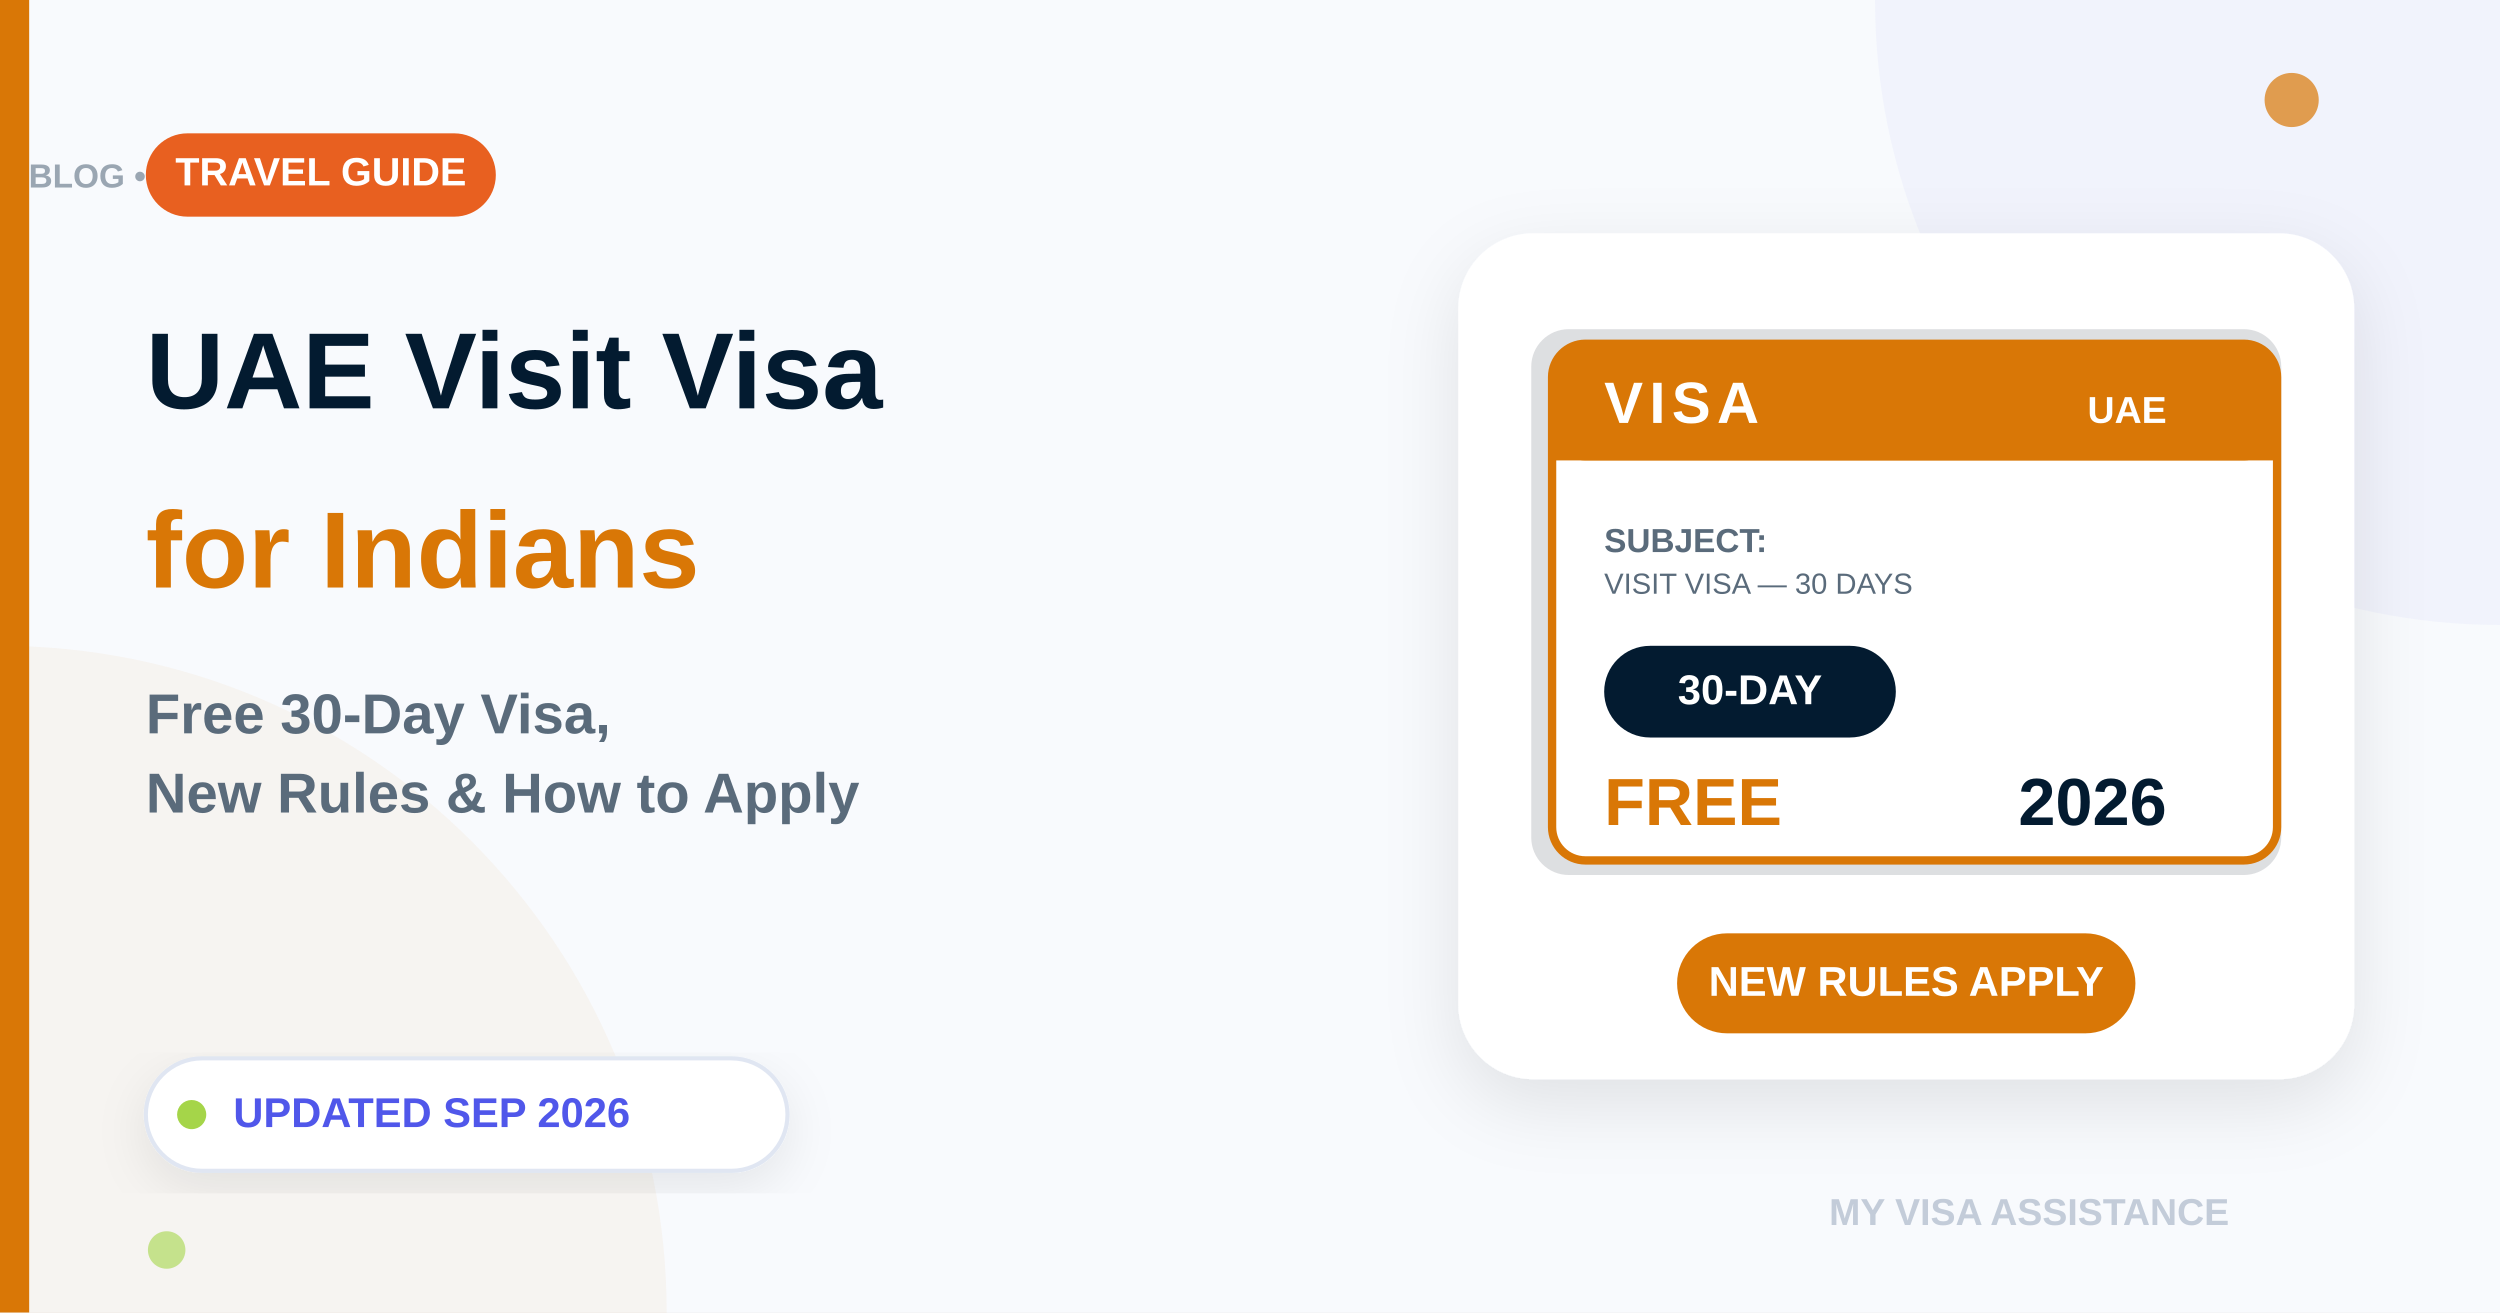
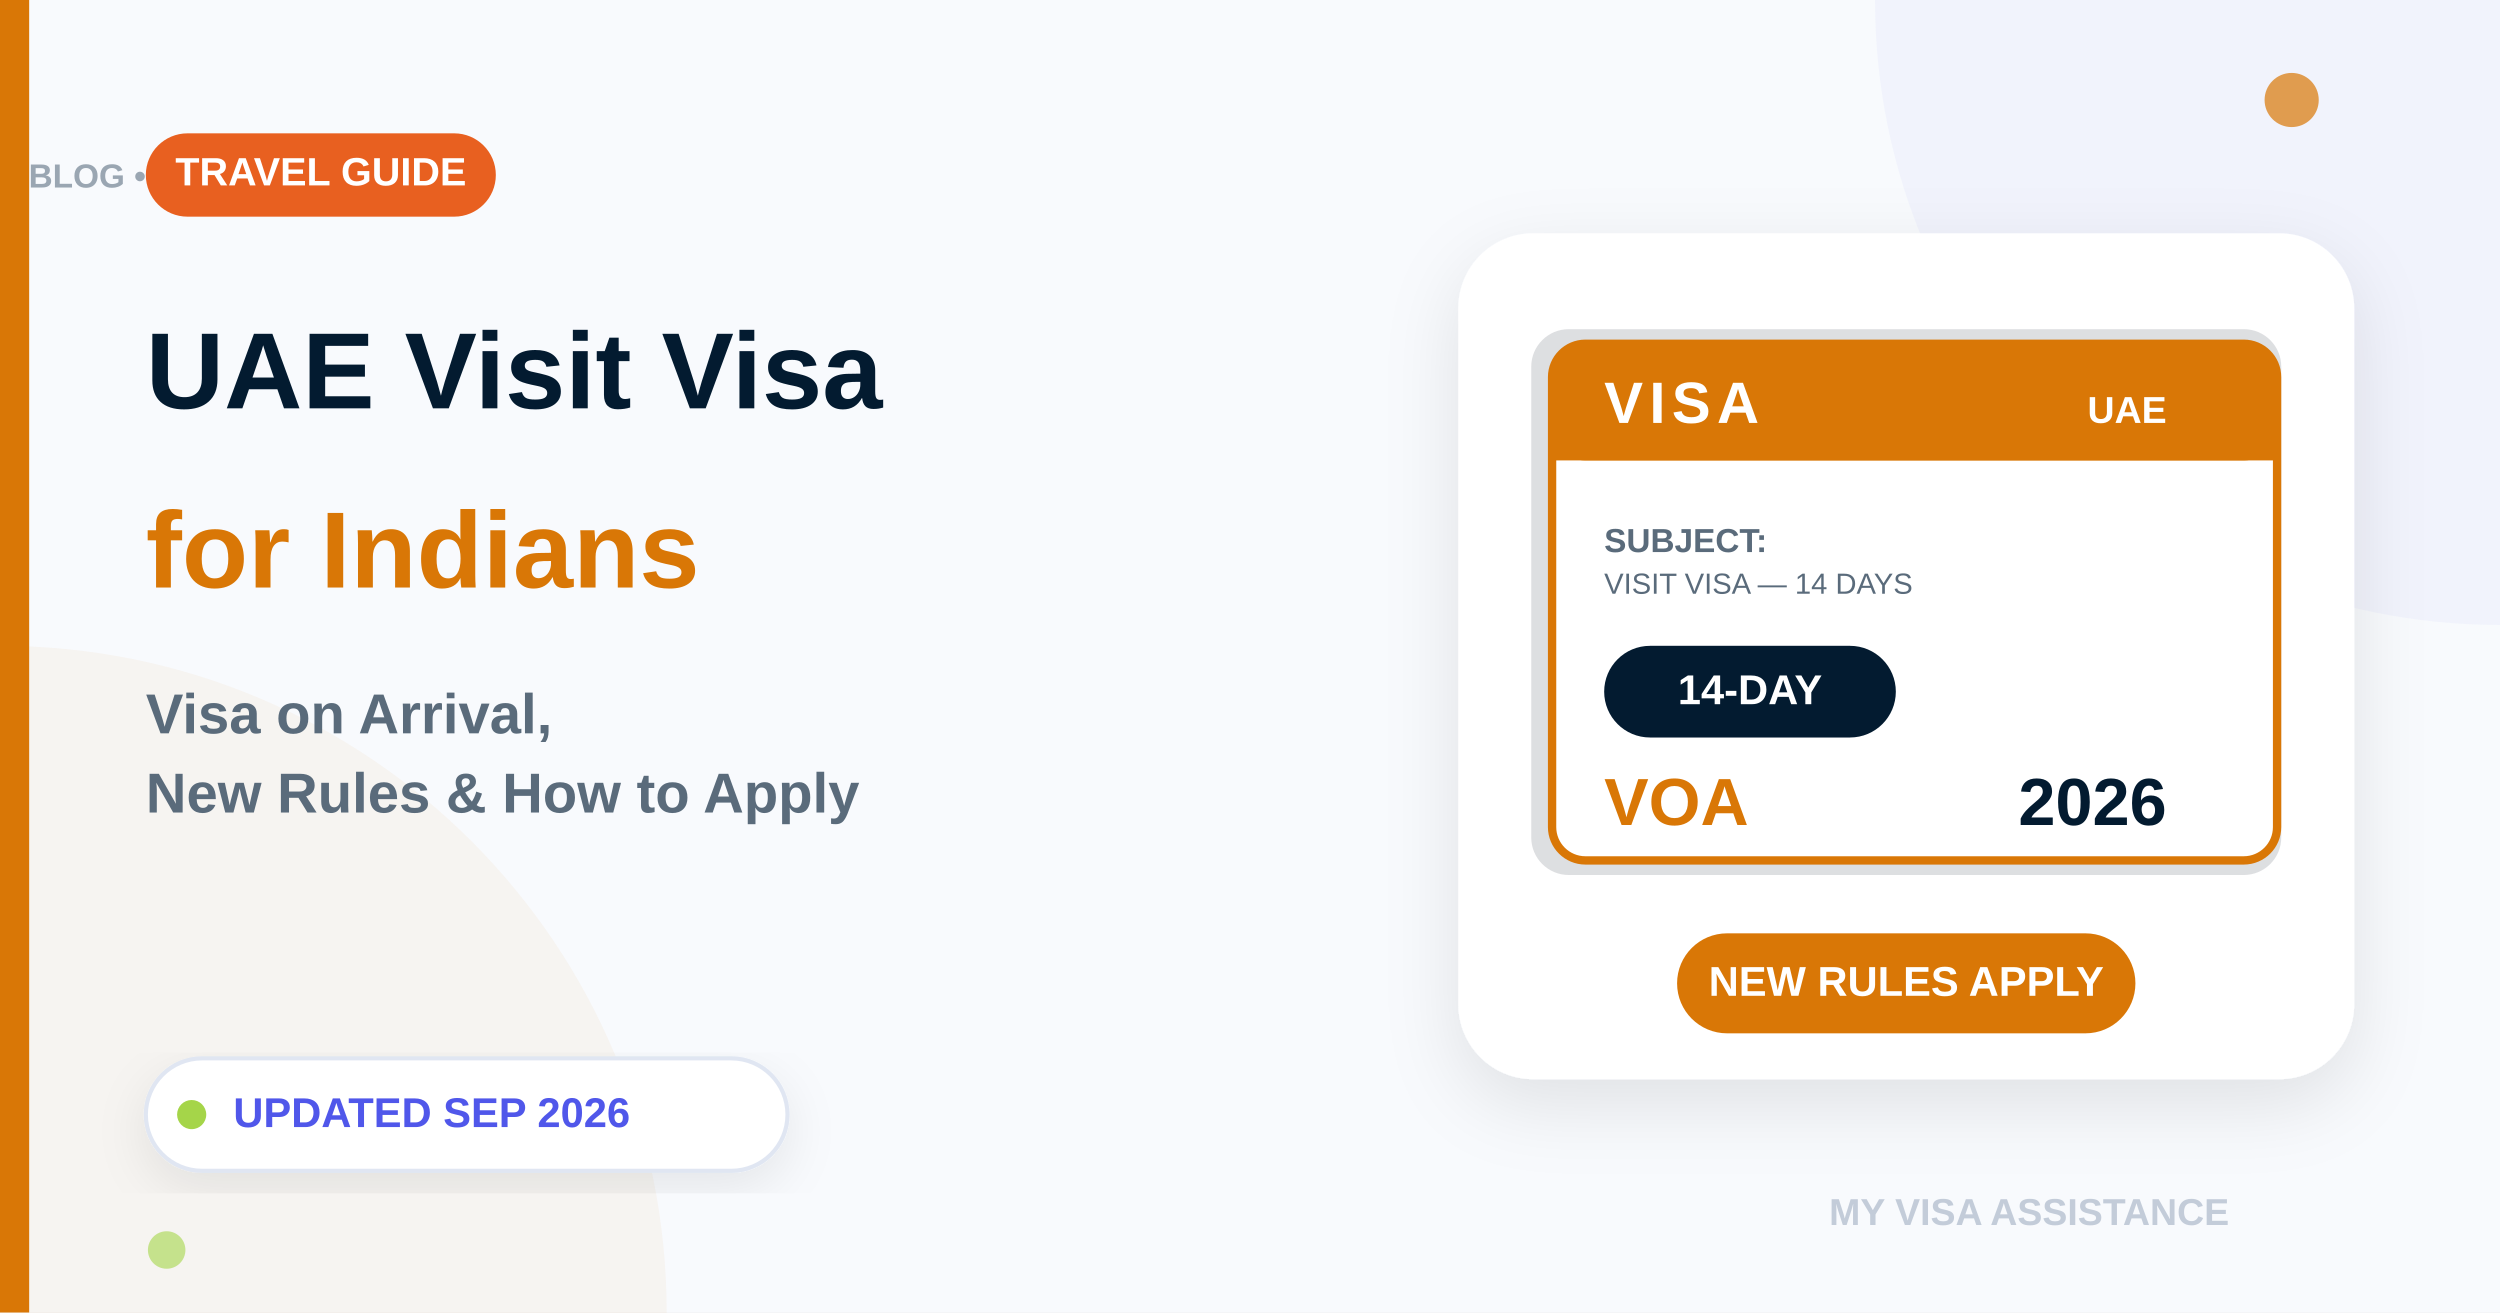
<svg xmlns="http://www.w3.org/2000/svg" width="1200" height="630" viewBox="0 0 1200 630">
  <defs>
    <filter id="shadow" x="-20%" y="-20%" width="140%" height="140%">
      <feDropShadow dx="0" dy="12" stdDeviation="18" flood-opacity=".10" />
    </filter>
    <filter id="shadowSoft" x="-20%" y="-20%" width="140%" height="140%">
      <feDropShadow dx="0" dy="8" stdDeviation="12" flood-opacity=".08" />
    </filter>
  </defs>
  <rect width="1200" height="630" fill="#F8FAFD" />
  <circle cx="0" cy="630" r="320" fill="#D97706" opacity="0.05" />
  <circle cx="1200" cy="0" r="300" fill="#5057EA" opacity="0.04" />
  <circle cx="1100" cy="48" r="13" fill="#D97706" opacity="0.7" />
  <circle cx="80" cy="600" r="9" fill="#A5D549" opacity="0.6" />
  <rect x="0" y="0" width="14" height="630" fill="#D97706" />
  <rect x="70" y="64" width="168" height="40" rx="20" fill="#E86020" />
  <text x="154" y="89" text-anchor="middle" font-family="Arial" font-size="19" font-weight="700" fill="#FFFFFF">TRAVEL GUIDE</text>
  <text x="70" y="90" text-anchor="end" font-family="Arial" font-size="16" font-weight="700" fill="#9AA6B2">BLOG •</text>
  <text x="70" y="196" font-family="Arial" font-size="52" font-weight="800" fill="#031B30">UAE Visit Visa</text>
  <text x="70" y="282" font-family="Arial" font-size="52" font-weight="800" fill="#D97706">for Indians</text>
-   <text x="70" y="352" font-family="Arial" font-size="27" font-weight="600" fill="#5A6B7B">Free 30-Day Visa,</text>
+   <text x="70" y="352" font-family="Arial" font-size="27" font-weight="600" fill="#5A6B7B">Visa on Arrival,</text>
  <text x="70" y="390" font-family="Arial" font-size="27" font-weight="600" fill="#5A6B7B">New Rules &amp; How to Apply</text>
  <rect x="70" y="508" width="308" height="54" rx="27" fill="#FFFFFF" stroke="#E0E6F2" stroke-width="2" filter="url(#shadowSoft)" />
  <circle cx="92" cy="535" r="7" fill="#A5D549" />
  <text x="112" y="541" font-family="Arial" font-size="20" font-weight="700" fill="#5057EA">UPDATED SEP 2026</text>
  <text x="1070" y="588" text-anchor="end" font-family="Arial" font-size="18" font-weight="700" fill="#C3CCD9">MY VISA ASSISTANCE</text>
  <g filter="url(#shadow)">
    <rect x="700" y="112" width="430" height="406" rx="36" fill="#FFFFFF" />
  </g>
  <rect x="735" y="158" width="360" height="262" rx="18" fill="#1C2534" opacity="0.15" />
  <rect x="745" y="165" width="348" height="248" rx="16" fill="#FFFFFF" stroke="#D97706" stroke-width="4" />
  <rect x="745" y="165" width="348" height="56" rx="16" fill="#D97706" />
  <rect x="745" y="195" width="348" height="26" fill="#D97706" />
  <text x="770" y="203" font-family="Arial" font-size="28" font-weight="900" fill="#FFFFFF" letter-spacing="3">VISA</text>
  <text x="1040" y="203" text-anchor="end" font-family="Arial" font-size="18" font-weight="700" fill="#FFFFFF">UAE</text>
  <text x="770" y="265" font-family="Arial" font-size="16" font-weight="700" fill="#5A6B7B">SUBJECT:</text>
-   <text x="770" y="285" font-family="Arial" font-size="14" fill="#5A6B7B">VISIT VISA — 30 DAYS</text>
+   <text x="770" y="285" font-family="Arial" font-size="14" fill="#5A6B7B">VISIT VISA — 14 DAYS</text>
  <rect x="770" y="310" width="140" height="44" rx="22" fill="#031B30" />
-   <text x="840" y="338" text-anchor="middle" font-family="Arial" font-size="20" font-weight="800" fill="#FFFFFF">30-DAY</text>
-   <text x="770" y="396" font-family="Arial" font-size="32" font-weight="900" fill="#D97706">FREE</text>
+   <text x="840" y="338" text-anchor="middle" font-family="Arial" font-size="20" font-weight="800" fill="#FFFFFF">14-DAY</text>
+   <text x="770" y="396" font-family="Arial" font-size="32" font-weight="900" fill="#D97706">VOA</text>
  <text x="1040" y="396" text-anchor="end" font-family="Arial" font-size="32" font-weight="900" fill="#031B30">2026</text>
  <rect x="805" y="448" width="220" height="48" rx="24" fill="#D97706" />
  <text x="915" y="478" text-anchor="middle" font-family="Arial" font-size="20" font-weight="700" fill="#FFFFFF">NEW RULES APPLY</text>
</svg>
